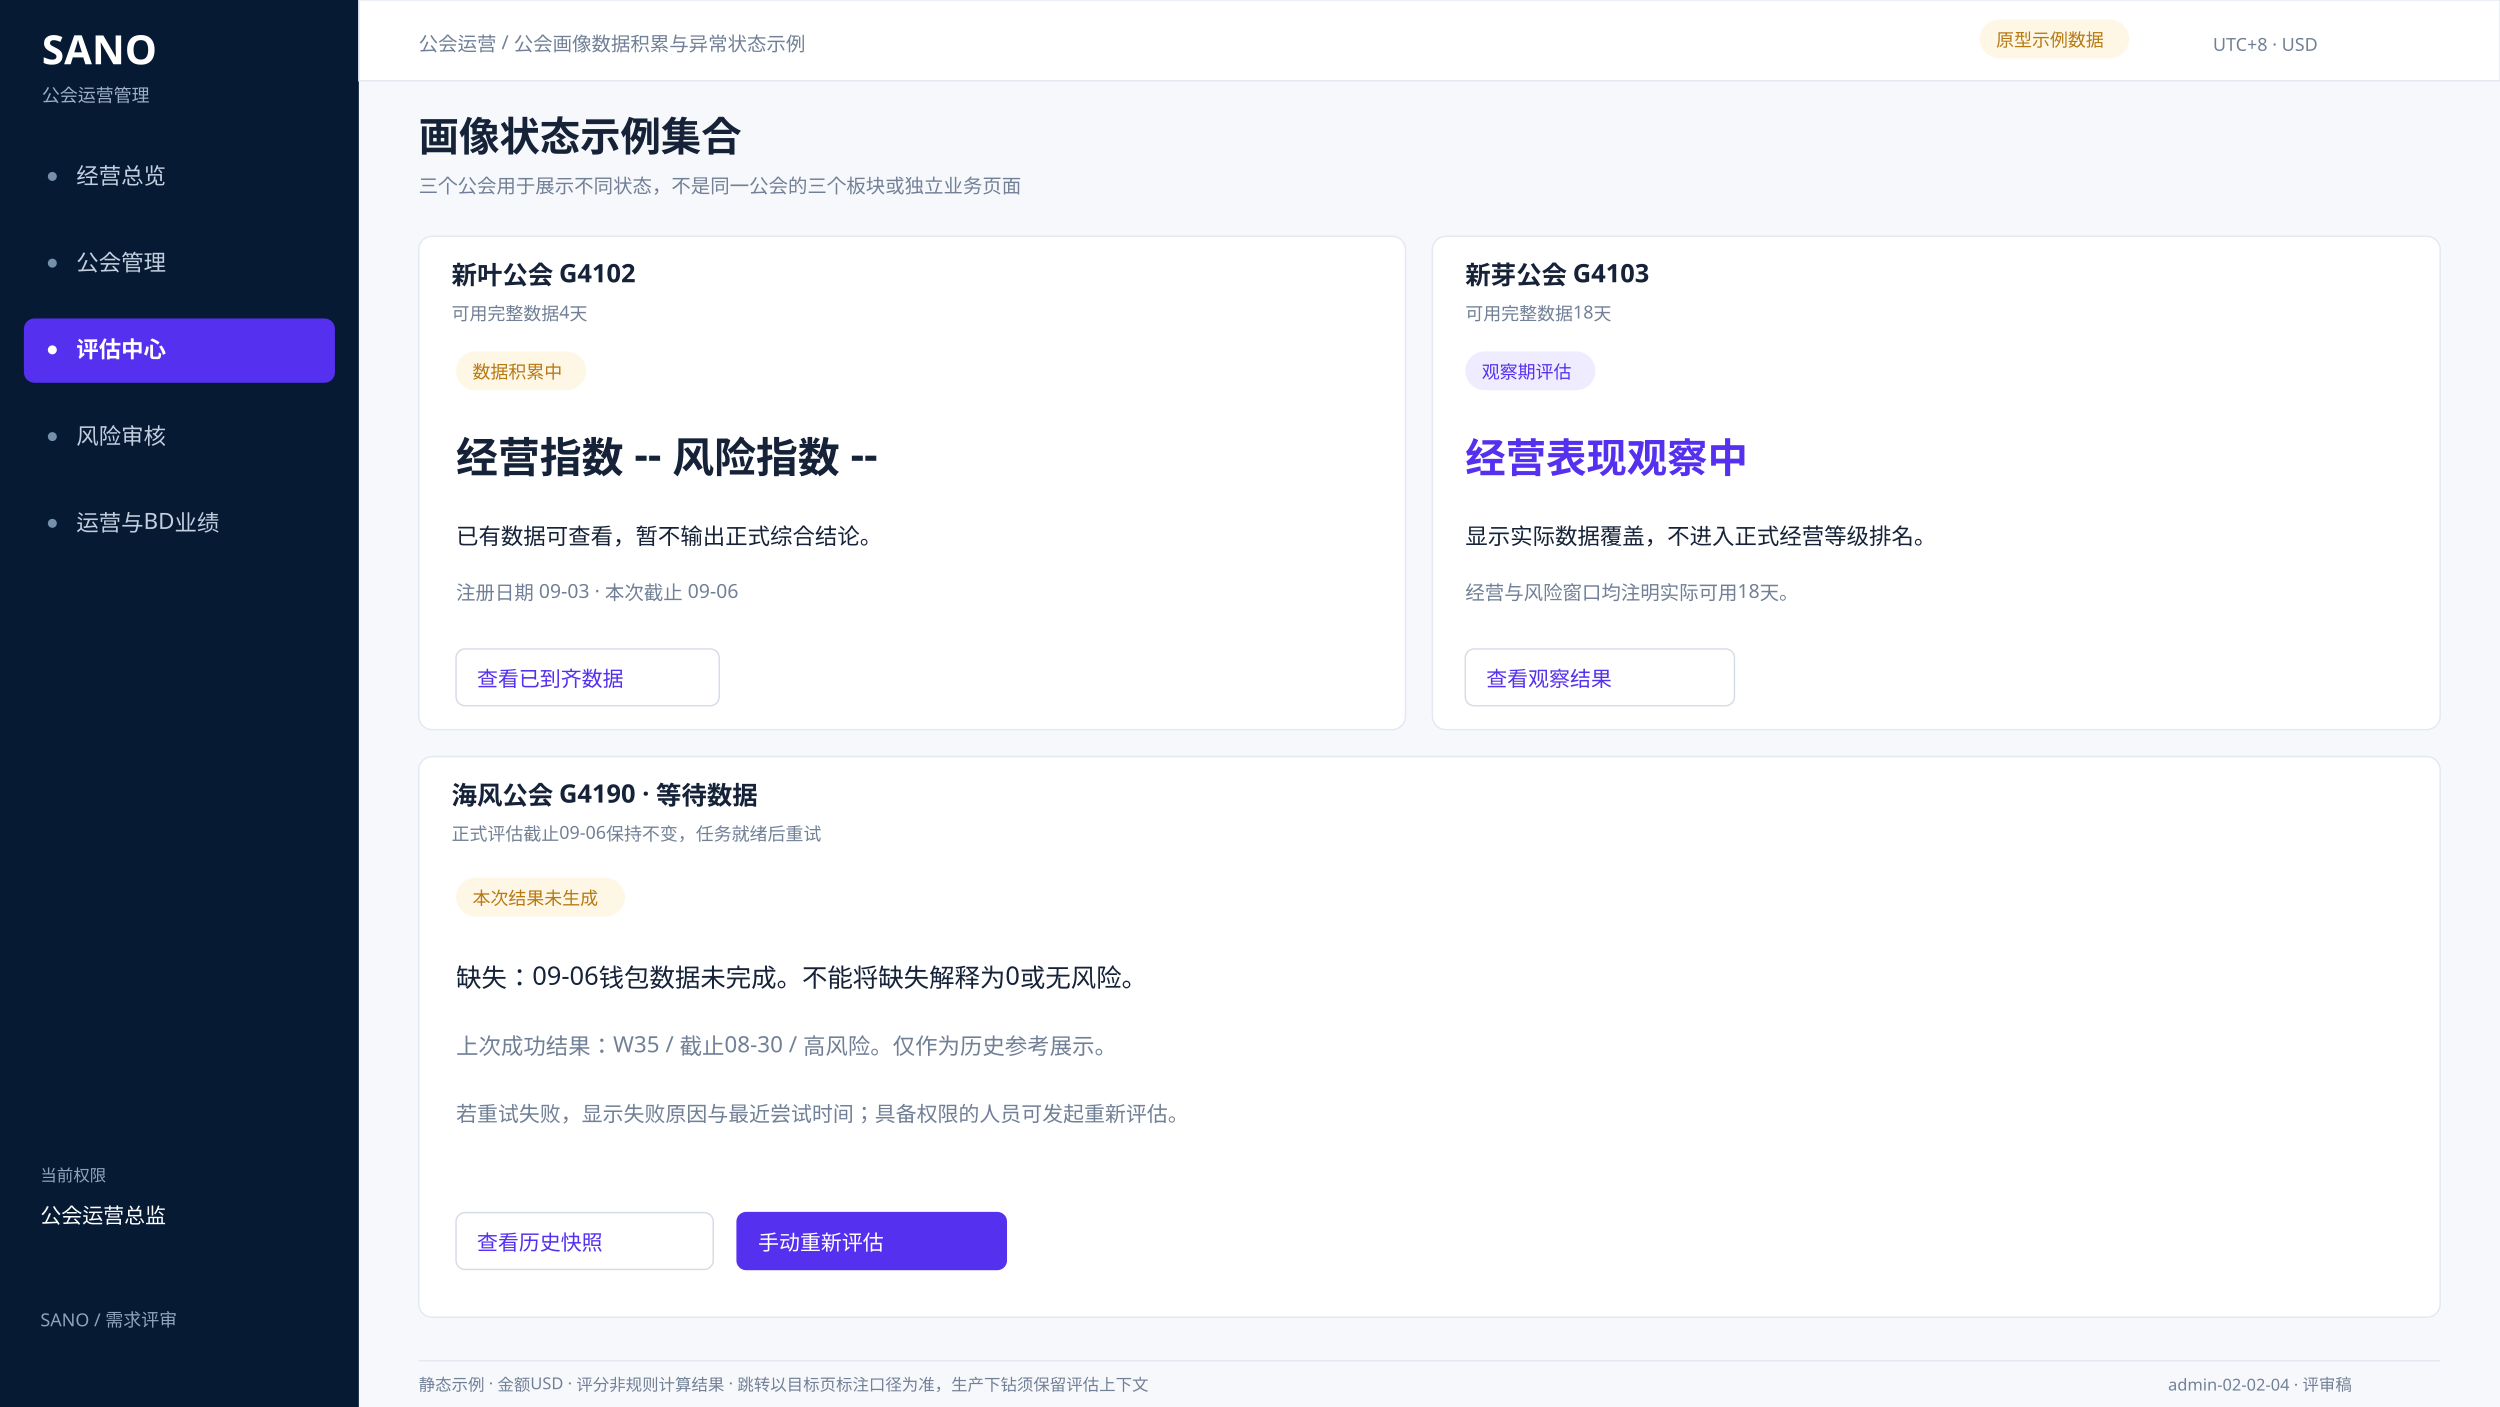
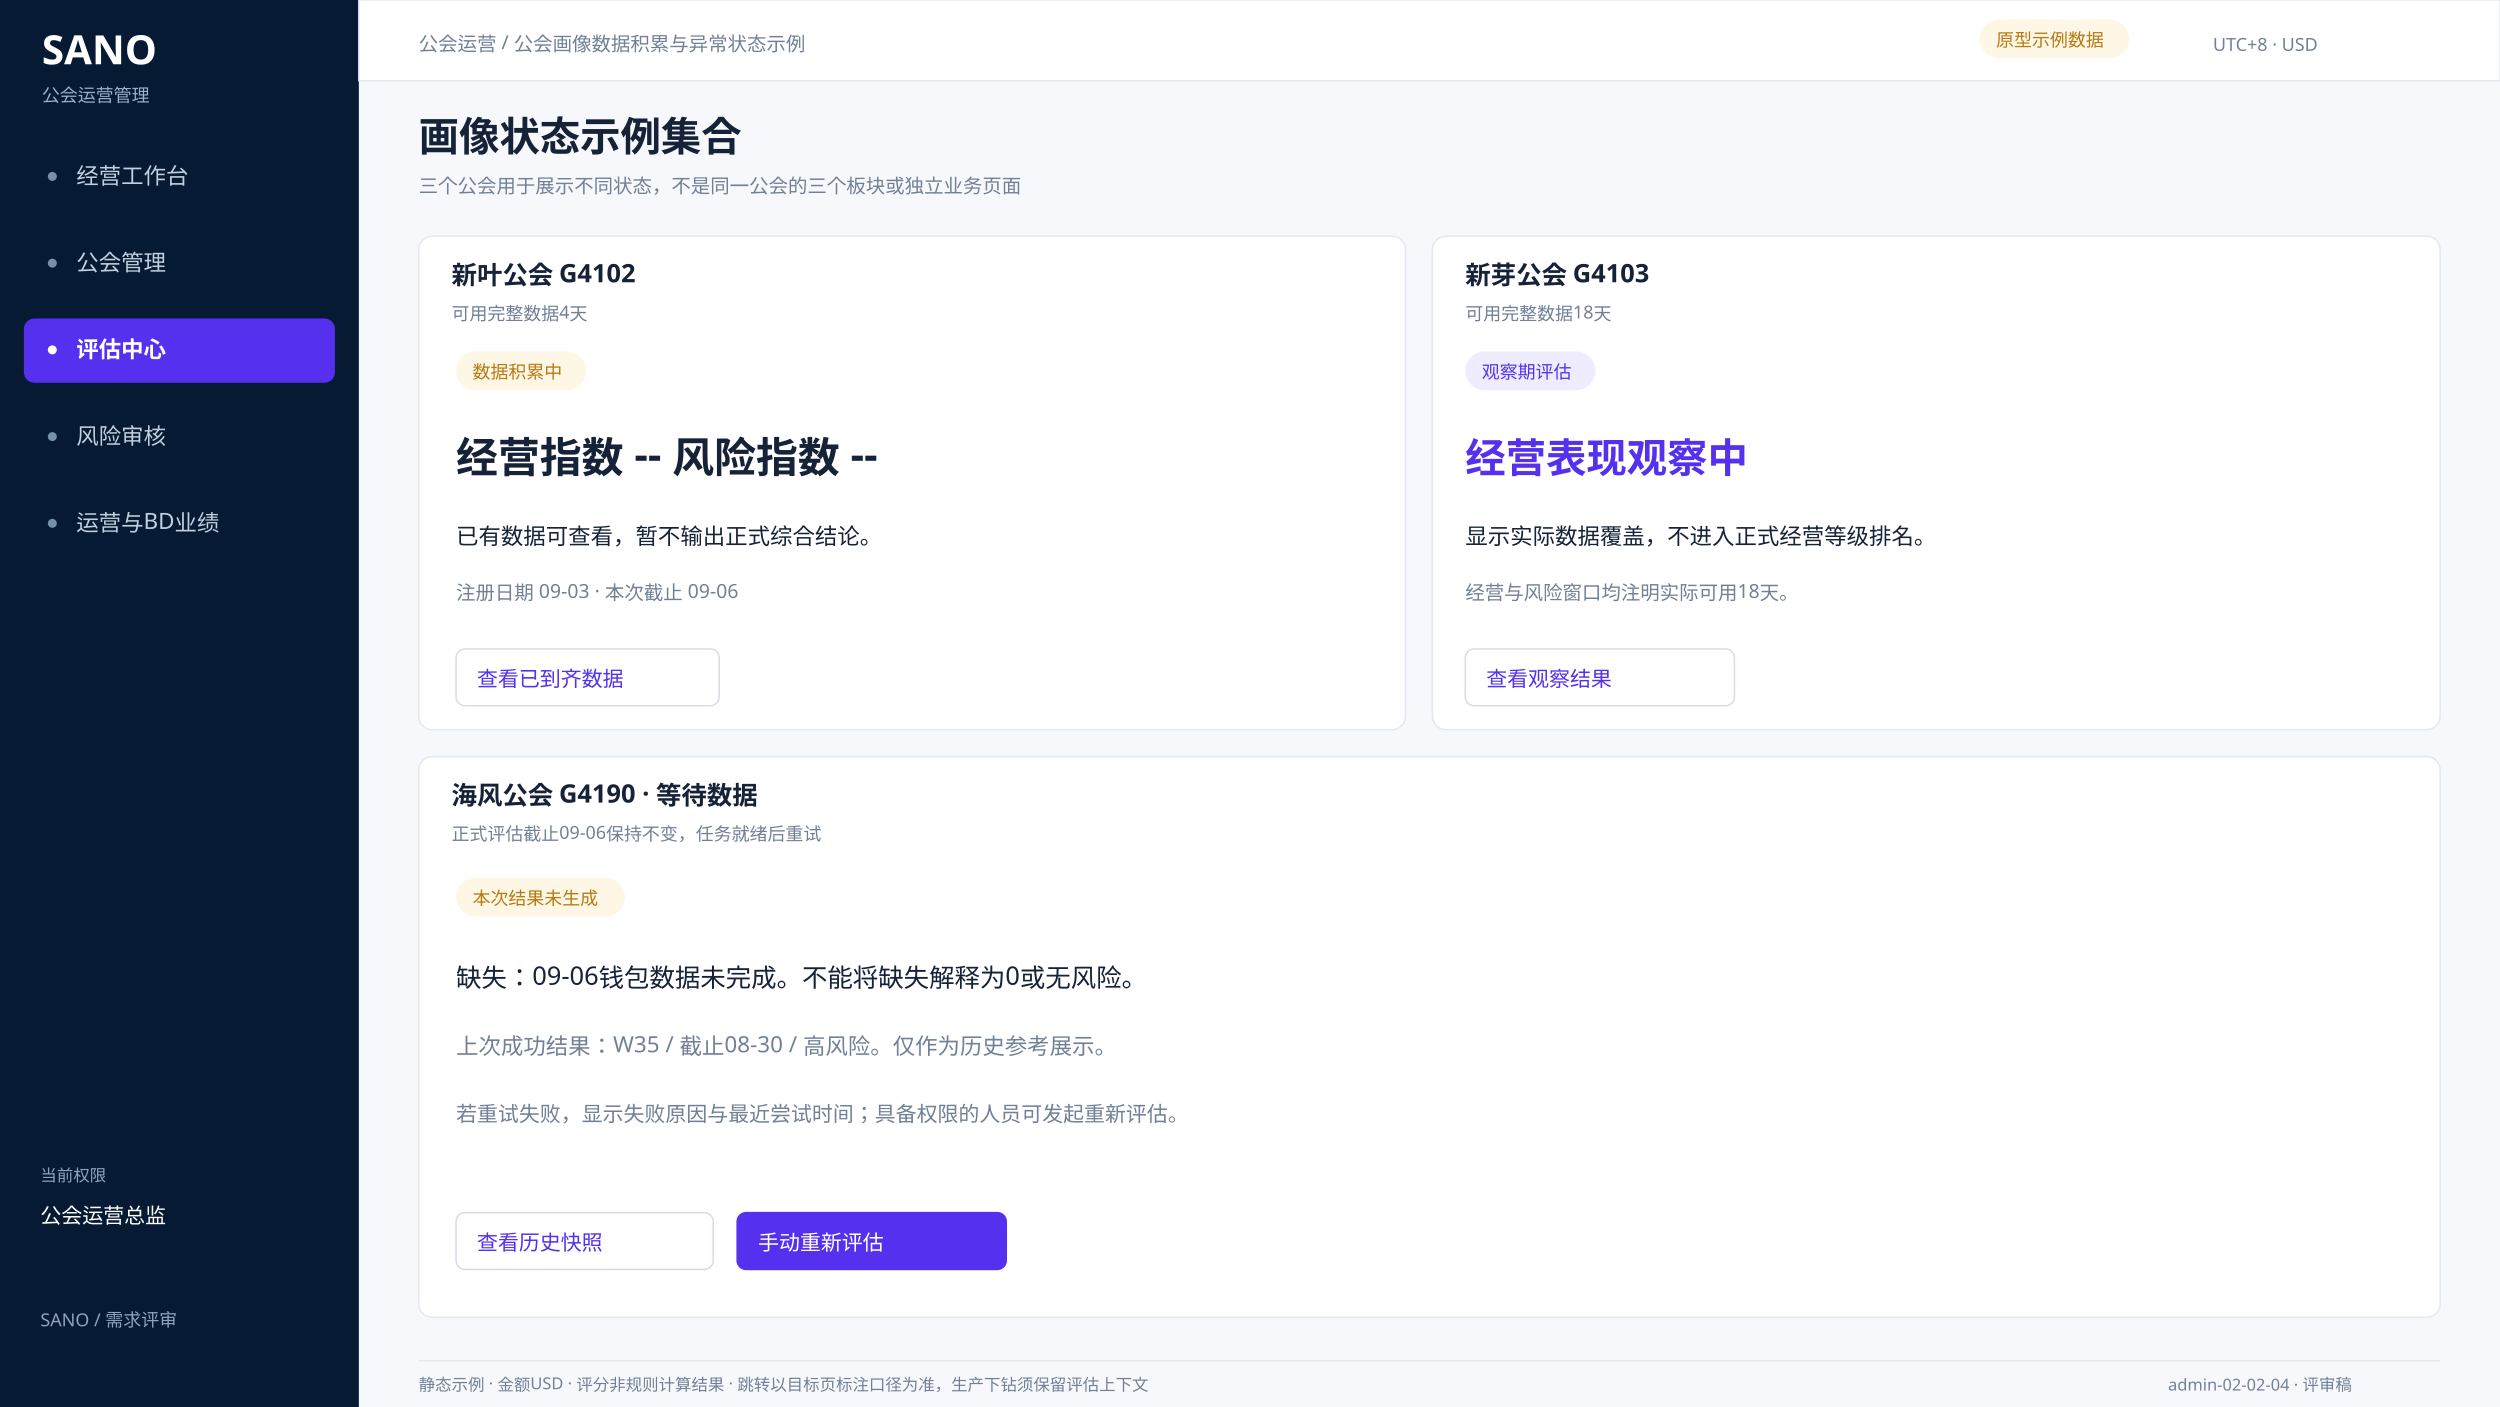
<svg xmlns="http://www.w3.org/2000/svg" width="1672" height="941" viewBox="0 0 1672 941">
  <style>text{font-family:"Microsoft YaHei","Segoe UI",sans-serif}a{cursor:pointer}</style>
  <rect x="0" y="0" width="1672" height="941" rx="0" fill="#F7F8FC" stroke="none" />
  <rect x="0" y="0" width="240" height="941" rx="0" fill="#061A33" stroke="none" />
  <text x="28" y="43" font-size="27" fill="white" font-weight="700">SANO</text>
  <text x="28" y="68" font-size="12" fill="#9DAFC7" font-weight="400">公会运营管理</text>
  <a href="admin-01-01-01-公会经营总览.svg">
    <circle cx="35" cy="118" r="3" fill="#7690AB" />
-     <text x="51" y="123" font-size="15" fill="#C2CFDF" font-weight="400">经营总览</text>
+     <text x="51" y="123" font-size="15" fill="#C2CFDF" font-weight="400">经营工作台</text>
  </a>
  <a href="admin-02-01-01-公会列表.svg">
    <circle cx="35" cy="176" r="3" fill="#7690AB" />
    <text x="51" y="181" font-size="15" fill="#C2CFDF" font-weight="400">公会管理</text>
  </a>
  <a href="admin-03-02-01-正式周期评估记录.svg">
    <rect x="16" y="213" width="208" height="43" rx="7" fill="#5530EE" stroke="none" />
    <circle cx="35" cy="234" r="3" fill="white" />
    <text x="51" y="239" font-size="15" fill="white" font-weight="600">评估中心</text>
  </a>
  <a href="admin-04-01-01-风险审核列表.svg">
    <circle cx="35" cy="292" r="3" fill="#7690AB" />
    <text x="51" y="297" font-size="15" fill="#C2CFDF" font-weight="400">风险审核</text>
  </a>
  <a href="admin-05-01-01-公会运营业绩.svg">
    <circle cx="35" cy="350" r="3" fill="#7690AB" />
    <text x="51" y="355" font-size="15" fill="#C2CFDF" font-weight="400">运营与BD业绩</text>
  </a>
  <text x="27" y="790" font-size="11" fill="#8EA4BC" font-weight="400">当前权限</text>
  <text x="27" y="818" font-size="14" fill="white" font-weight="400">公会运营总监</text>
  <text x="27" y="887" font-size="12" fill="#8EA4BC" font-weight="400">SANO / 需求评审</text>
  <rect x="240" y="0" width="1432" height="54" rx="0" fill="white" stroke="#E3E8F1" />
  <text x="280" y="34" font-size="13" fill="#718096" font-weight="400">公会运营  /  公会画像数据积累与异常状态示例</text>
  <rect x="1324" y="13" width="100" height="26" rx="13" fill="#FFF7E6" stroke="none" />
  <text x="1335" y="31" font-size="12" fill="#B77912" font-weight="500">原型示例数据</text>
  <text x="1480" y="34" font-size="12" fill="#718096" font-weight="400">UTC+8   ·   USD</text>
  <text x="280" y="101" font-size="27" fill="#152238" font-weight="650">画像状态示例集合</text>
  <text x="280" y="129" font-size="13" fill="#718096" font-weight="400">三个公会用于展示不同状态，不是同一公会的三个板块或独立业务页面</text>
  <line x1="280" y1="910" x2="1632" y2="910" stroke="#E3E8F1" />
  <text x="280" y="930" font-size="11" fill="#718096" font-weight="400">静态示例 · 金额USD · 评分非规则计算结果 · 跳转以目标页标注口径为准，生产下钻须保留评估上下文</text>
  <text x="1450" y="930" font-size="11" fill="#718096" font-weight="400">admin-02-02-04 · 评审稿</text>
  <rect x="280" y="158" width="660" height="330" rx="9" fill="white" stroke="#E3E8F1" />
  <text x="302" y="190" font-size="17" fill="#152238" font-weight="600">新叶公会 G4102</text>
  <text x="302" y="214" font-size="12" fill="#718096" font-weight="400">可用完整数据4天</text>
  <rect x="305" y="235" width="87" height="26" rx="13" fill="#FFF7E6" stroke="none" />
  <text x="316" y="253" font-size="12" fill="#B77912" font-weight="500">数据积累中</text>
  <text x="305" y="316" font-size="28" fill="#152238" font-weight="600">经营指数  --       风险指数  --</text>
  <text x="305" y="364" font-size="15" fill="#152238" font-weight="400">已有数据可查看，暂不输出正式综合结论。</text>
  <text x="305" y="401" font-size="13" fill="#718096" font-weight="400">注册日期 09-03 · 本次截止 09-06</text>
  <rect x="305" y="434" width="176" height="38" rx="6" fill="white" stroke="#D6DCE7" />
  <text x="319" y="459" font-size="14" fill="#5530EE" font-weight="500">查看已到齐数据</text>
  <rect x="958" y="158" width="674" height="330" rx="9" fill="white" stroke="#E3E8F1" />
  <text x="980" y="190" font-size="17" fill="#152238" font-weight="600">新芽公会 G4103</text>
  <text x="980" y="214" font-size="12" fill="#718096" font-weight="400">可用完整数据18天</text>
  <rect x="980" y="235" width="87" height="26" rx="13" fill="#F0ECFF" stroke="none" />
  <text x="991" y="253" font-size="12" fill="#5530EE" font-weight="500">观察期评估</text>
  <text x="980" y="316" font-size="27" fill="#5530EE" font-weight="600">经营表现观察中</text>
  <text x="980" y="364" font-size="15" fill="#152238" font-weight="400">显示实际数据覆盖，不进入正式经营等级排名。</text>
  <text x="980" y="401" font-size="13" fill="#718096" font-weight="400">经营与风险窗口均注明实际可用18天。</text>
  <rect x="980" y="434" width="180" height="38" rx="6" fill="white" stroke="#D6DCE7" />
  <text x="994" y="459" font-size="14" fill="#5530EE" font-weight="500">查看观察结果</text>
  <rect x="280" y="506" width="1352" height="375" rx="9" fill="white" stroke="#E3E8F1" />
  <text x="302" y="538" font-size="17" fill="#152238" font-weight="600">海风公会 G4190 · 等待数据</text>
  <text x="302" y="562" font-size="12" fill="#718096" font-weight="400">正式评估截止09-06保持不变，任务就绪后重试</text>
  <rect x="305" y="587" width="113" height="26" rx="13" fill="#FFF7E6" stroke="none" />
  <text x="316" y="605" font-size="12" fill="#B77912" font-weight="500">本次结果未生成</text>
  <text x="305" y="660" font-size="17" fill="#152238" font-weight="400">缺失：09-06钱包数据未完成。不能将缺失解释为0或无风险。</text>
  <text x="305" y="705" font-size="15" fill="#718096" font-weight="400">上次成功结果：W35 / 截止08-30 / 高风险。仅作为历史参考展示。</text>
  <text x="305" y="750" font-size="14" fill="#718096" font-weight="400">若重试失败，显示失败原因与最近尝试时间；具备权限的人员可发起重新评估。</text>
  <rect x="305" y="811" width="172" height="38" rx="6" fill="white" stroke="#D6DCE7" />
  <text x="319" y="836" font-size="14" fill="#5530EE" font-weight="500">查看历史快照</text>
  <rect x="493" y="811" width="180" height="38" rx="6" fill="#5530EE" stroke="#5530EE" />
  <text x="507" y="836" font-size="14" fill="white" font-weight="500">手动重新评估</text>
</svg>
